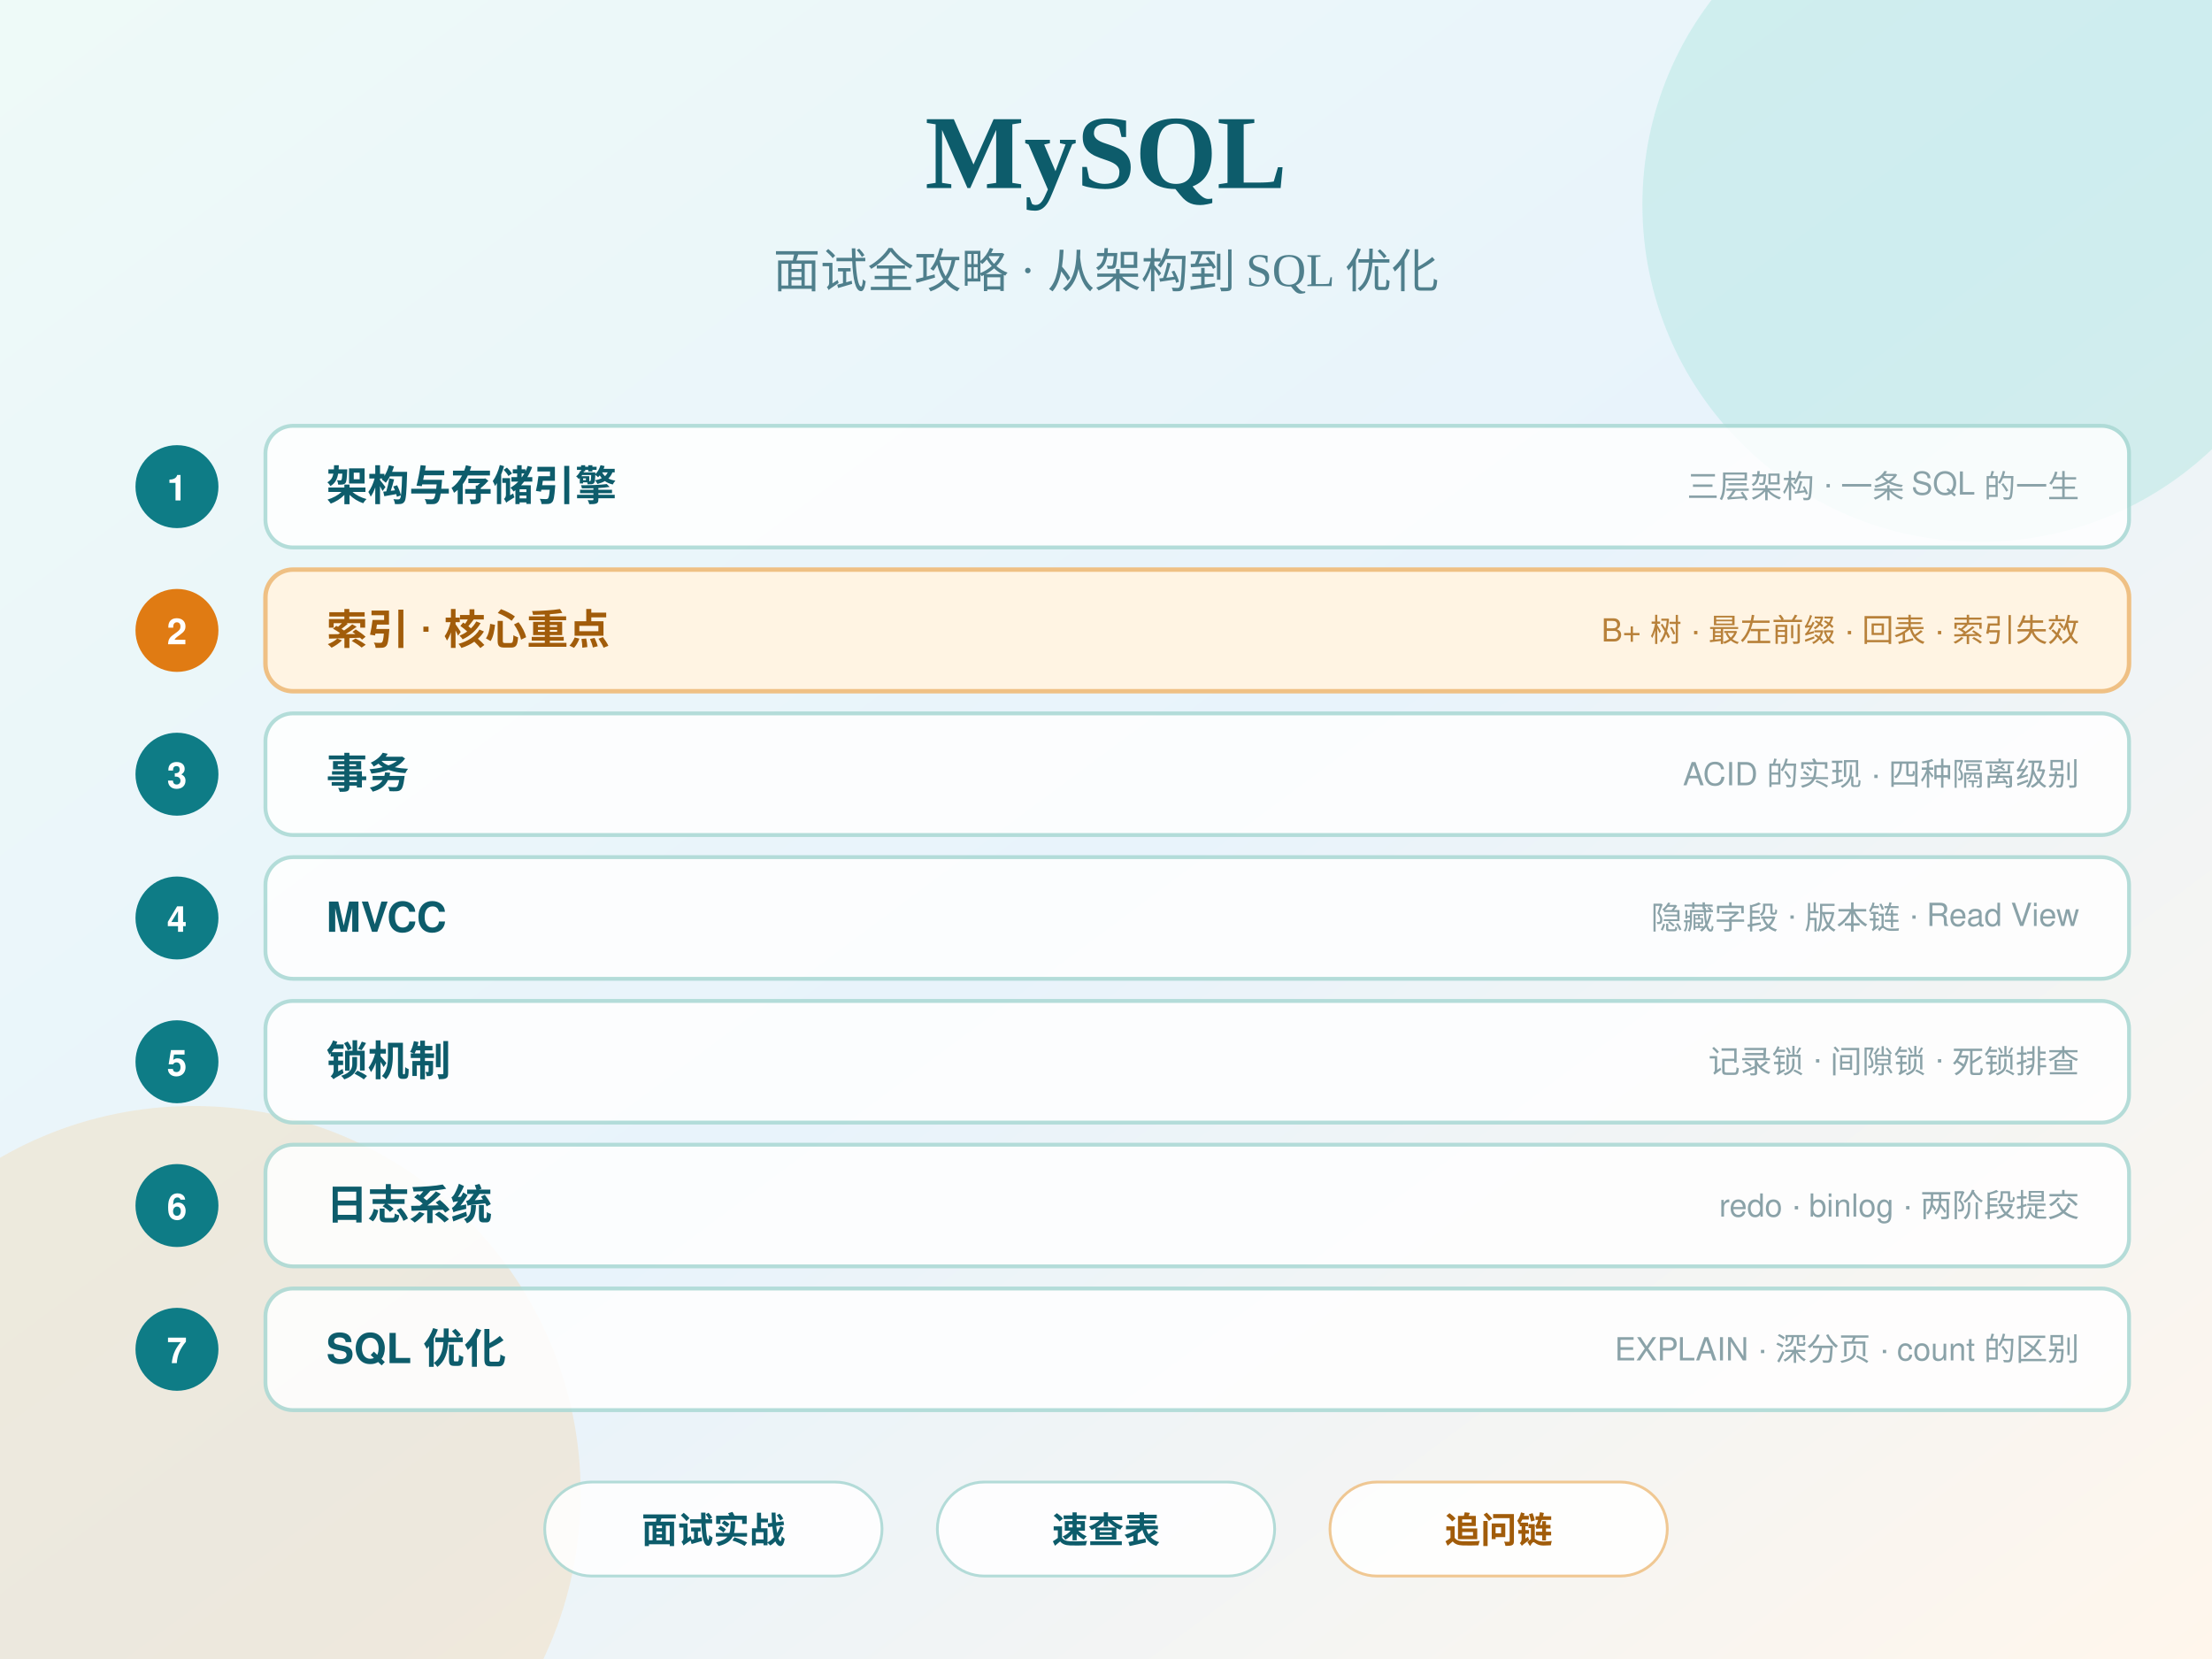
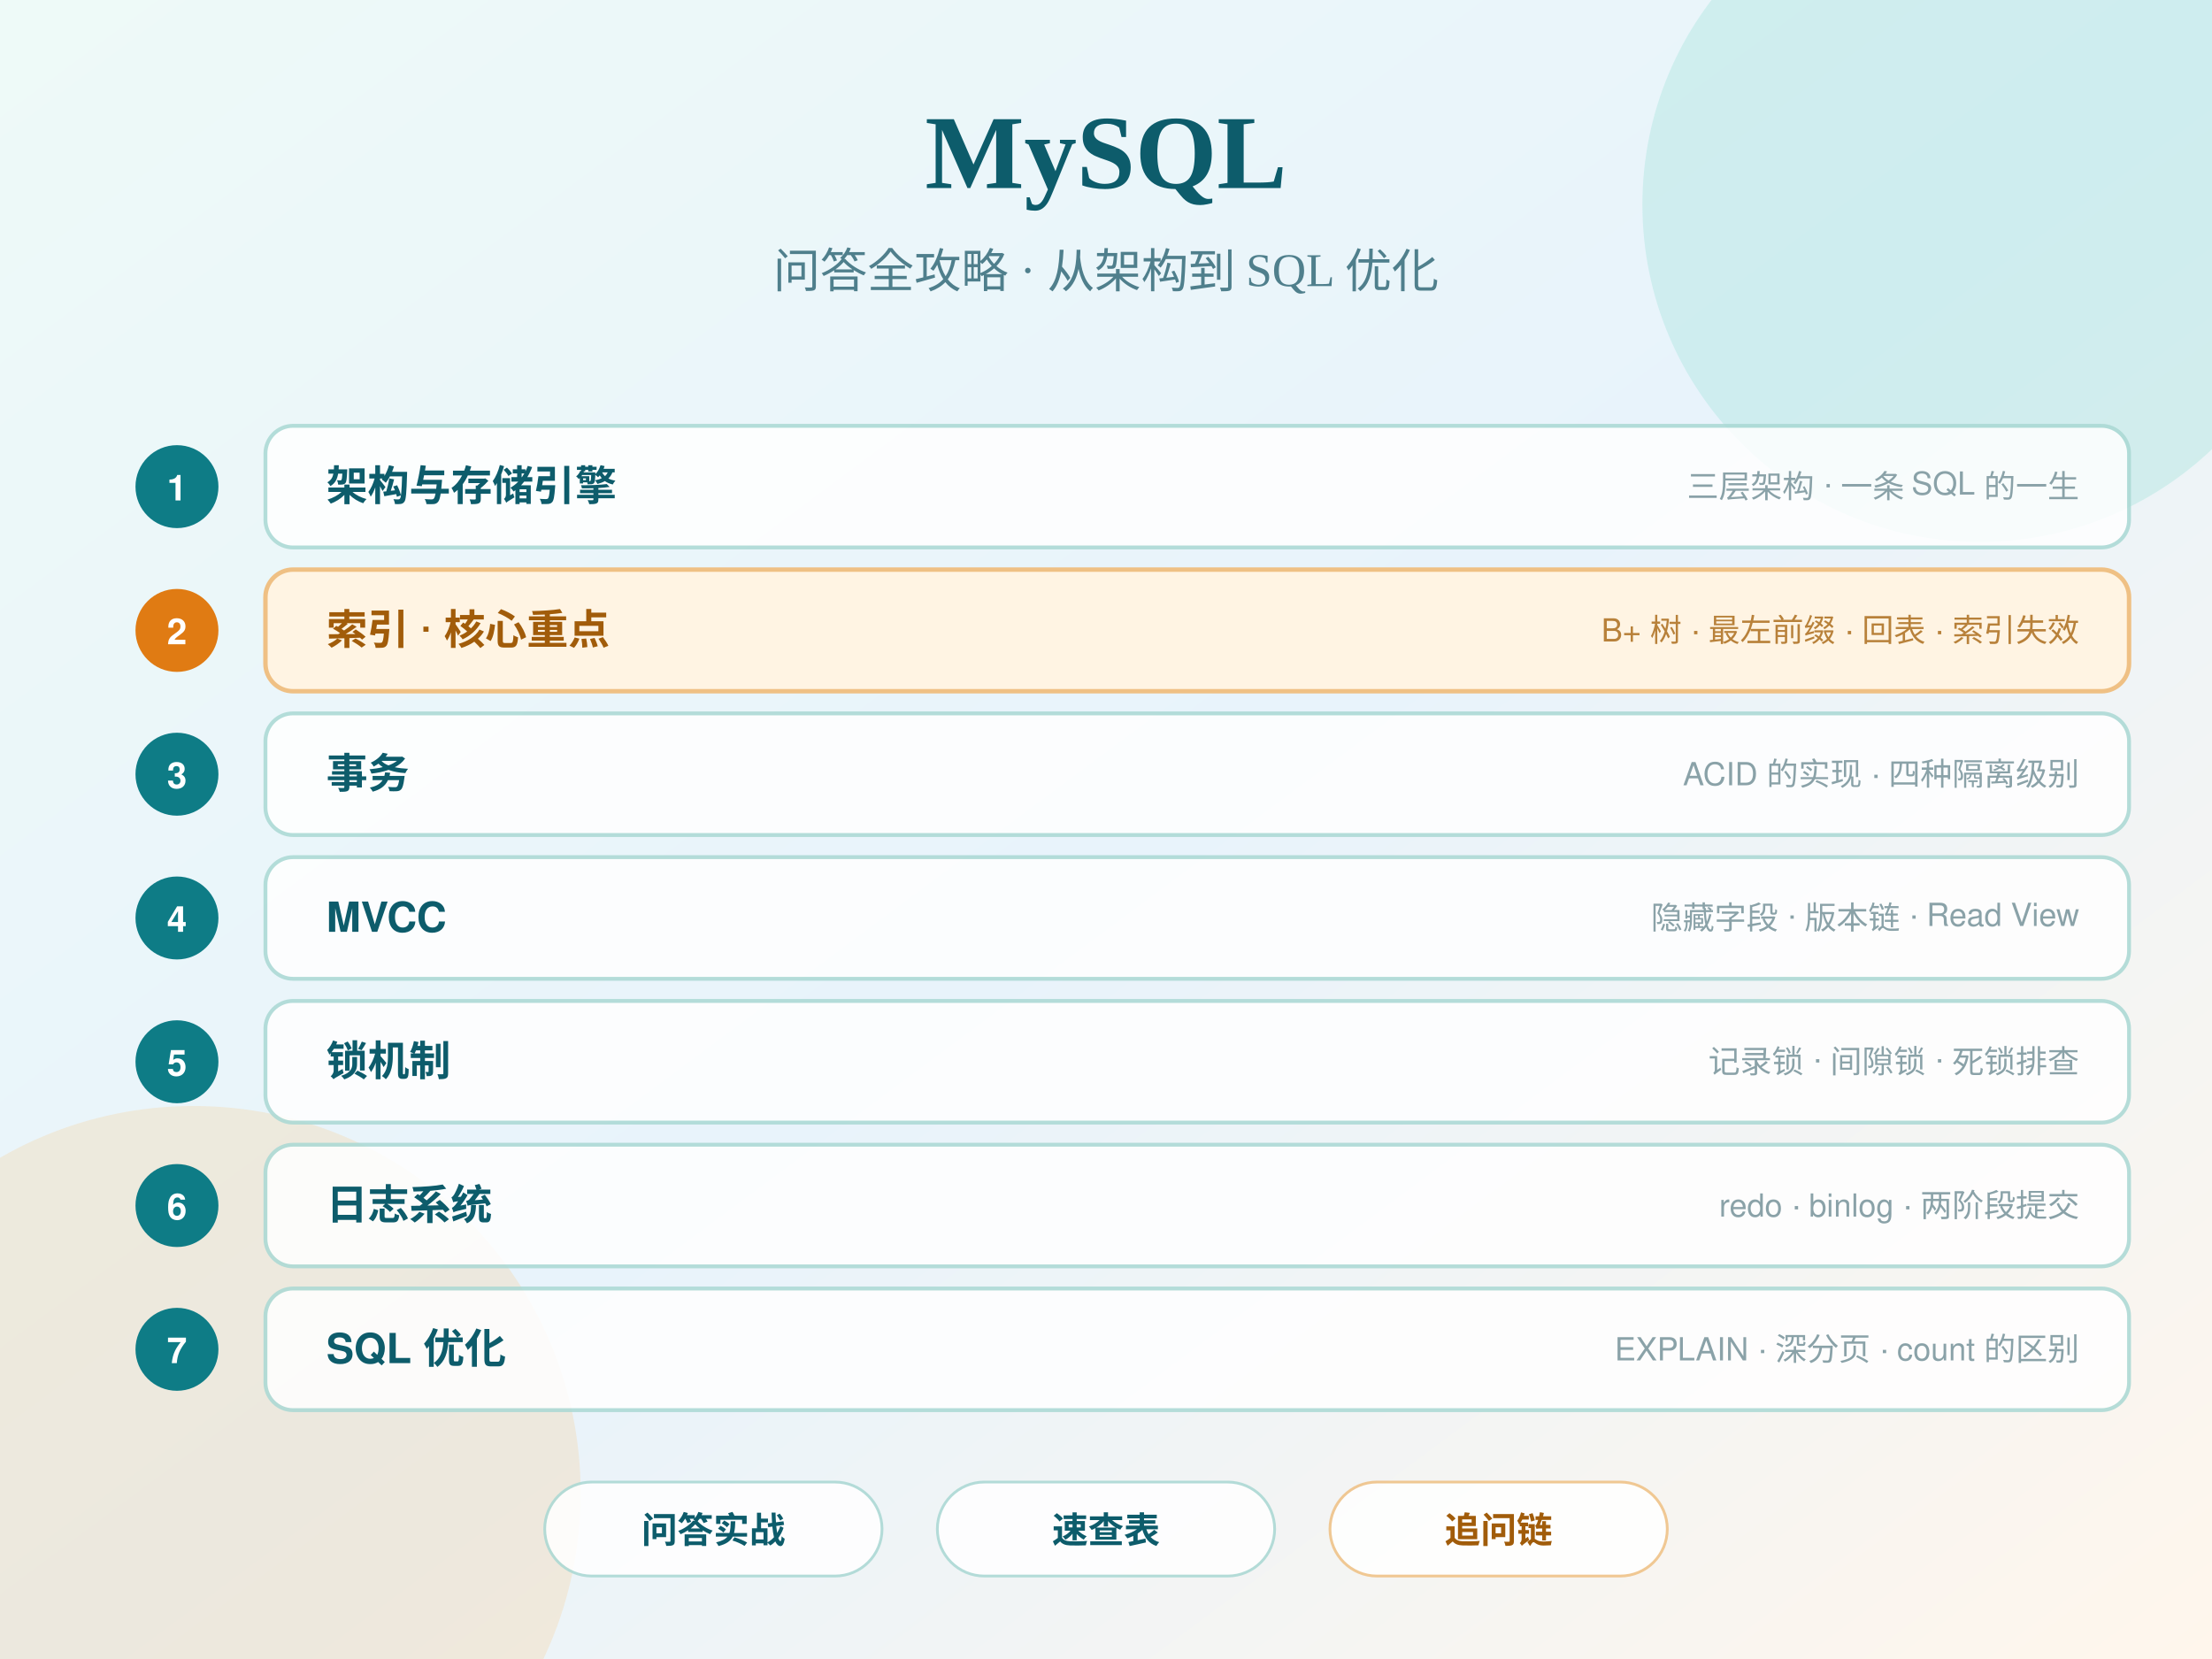
- <svg xmlns="http://www.w3.org/2000/svg" viewBox="0 0 800 600" width="800" height="600" role="img" aria-label="MySQL 面试全攻略：七章路线图，索引一章为重点">
+ <svg xmlns="http://www.w3.org/2000/svg" viewBox="0 0 800 600" width="800" height="600" role="img" aria-label="MySQL 问答全攻略：七章路线图，索引一章为重点">
  <defs>
    <linearGradient id="miCoverBg" x1="0" y1="0" x2="1" y2="1">
      <stop offset="0%" stop-color="#eefaf8" />
      <stop offset="52%" stop-color="#e8f3fb" />
      <stop offset="100%" stop-color="#fff6ec" />
    </linearGradient>
    <linearGradient id="miCoverSpine" x1="0" y1="0" x2="0" y2="1">
      <stop offset="0%" stop-color="#0e8a8a" />
      <stop offset="70%" stop-color="#3f9bb8" />
      <stop offset="100%" stop-color="#e08a1e" />
    </linearGradient>
  </defs>
  <rect width="800" height="600" fill="url(#miCoverBg)" />
  <circle cx="716" cy="74" r="122" fill="#8fded4" opacity="0.3" />
  <circle cx="70" cy="540" r="140" fill="#f8c98a" opacity="0.26" />
  <text x="400" y="68" text-anchor="middle" font-family="Georgia, 'Times New Roman', serif" font-size="38" font-weight="700" fill="#0d5c6b">MySQL</text>
-   <text x="400" y="104" text-anchor="middle" font-family="Georgia, 'Times New Roman', serif" font-size="17" fill="#4f7f8c">面试全攻略 · 从架构到 SQL 优化</text>
+   <text x="400" y="104" text-anchor="middle" font-family="Georgia, 'Times New Roman', serif" font-size="17" fill="#4f7f8c">问答全攻略 · 从架构到 SQL 优化</text>
  <line x1="64" y1="176" x2="64" y2="488" stroke="url(#miCoverSpine)" stroke-width="3" opacity="0.5" />
  <g font-family="Helvetica, Arial, sans-serif">
    <rect x="96" y="154" width="674" height="44" rx="10" fill="#ffffff" opacity="0.84" stroke="#a9d8d3" stroke-width="1.4" />
    <circle cx="64" cy="176" r="15" fill="#0e7c86" />
    <text x="64" y="181" text-anchor="middle" font-size="13" font-weight="700" fill="#ffffff">1</text>
    <text x="118" y="181" font-size="15" font-weight="600" fill="#0d5c6b">架构与存储引擎</text>
    <text x="752" y="180" text-anchor="end" font-size="11.5" fill="#8aa2a8">三层架构 · 一条 SQL 的一生</text>
  </g>
  <g font-family="Helvetica, Arial, sans-serif">
    <rect x="96" y="206" width="674" height="44" rx="10" fill="#fff4e3" stroke="#efc084" stroke-width="1.6" />
    <circle cx="64" cy="228" r="15" fill="#e07b13" />
    <text x="64" y="233" text-anchor="middle" font-size="13" font-weight="700" fill="#ffffff">2</text>
    <text x="118" y="233" font-size="15" font-weight="700" fill="#a15c0a">索引 · 核心重点</text>
    <text x="752" y="232" text-anchor="end" font-size="11.5" fill="#b8813a">B+ 树 · 最左前缀 · 回表 · 索引失效</text>
  </g>
  <g font-family="Helvetica, Arial, sans-serif">
    <rect x="96" y="258" width="674" height="44" rx="10" fill="#ffffff" opacity="0.84" stroke="#a9d8d3" stroke-width="1.4" />
    <circle cx="64" cy="280" r="15" fill="#0e7c86" />
    <text x="64" y="285" text-anchor="middle" font-size="13" font-weight="700" fill="#ffffff">3</text>
    <text x="118" y="285" font-size="15" font-weight="600" fill="#0d5c6b">事务</text>
    <text x="752" y="284" text-anchor="end" font-size="11.5" fill="#8aa2a8">ACID 的实现 · 四种隔离级别</text>
  </g>
  <g font-family="Helvetica, Arial, sans-serif">
    <rect x="96" y="310" width="674" height="44" rx="10" fill="#ffffff" opacity="0.84" stroke="#a9d8d3" stroke-width="1.4" />
    <circle cx="64" cy="332" r="15" fill="#0e7c86" />
    <text x="64" y="337" text-anchor="middle" font-size="13" font-weight="700" fill="#ffffff">4</text>
    <text x="118" y="337" font-size="15" font-weight="600" fill="#0d5c6b">MVCC</text>
    <text x="752" y="336" text-anchor="end" font-size="11.5" fill="#8aa2a8">隐藏字段 · 版本链 · Read View</text>
  </g>
  <g font-family="Helvetica, Arial, sans-serif">
    <rect x="96" y="362" width="674" height="44" rx="10" fill="#ffffff" opacity="0.84" stroke="#a9d8d3" stroke-width="1.4" />
    <circle cx="64" cy="384" r="15" fill="#0e7c86" />
    <text x="64" y="389" text-anchor="middle" font-size="13" font-weight="700" fill="#ffffff">5</text>
    <text x="118" y="389" font-size="15" font-weight="600" fill="#0d5c6b">锁机制</text>
    <text x="752" y="388" text-anchor="end" font-size="11.5" fill="#8aa2a8">记录锁 · 间隙锁 · 死锁排查</text>
  </g>
  <g font-family="Helvetica, Arial, sans-serif">
    <rect x="96" y="414" width="674" height="44" rx="10" fill="#ffffff" opacity="0.84" stroke="#a9d8d3" stroke-width="1.4" />
    <circle cx="64" cy="436" r="15" fill="#0e7c86" />
    <text x="64" y="441" text-anchor="middle" font-size="13" font-weight="700" fill="#ffffff">6</text>
    <text x="118" y="441" font-size="15" font-weight="600" fill="#0d5c6b">日志系统</text>
    <text x="752" y="440" text-anchor="end" font-size="11.5" fill="#8aa2a8">redo · binlog · 两阶段提交</text>
  </g>
  <g font-family="Helvetica, Arial, sans-serif">
    <rect x="96" y="466" width="674" height="44" rx="10" fill="#ffffff" opacity="0.84" stroke="#a9d8d3" stroke-width="1.4" />
    <circle cx="64" cy="488" r="15" fill="#0e7c86" />
    <text x="64" y="493" text-anchor="middle" font-size="13" font-weight="700" fill="#ffffff">7</text>
    <text x="118" y="493" font-size="15" font-weight="600" fill="#0d5c6b">SQL 优化</text>
    <text x="752" y="492" text-anchor="end" font-size="11.5" fill="#8aa2a8">EXPLAIN · 深分页 · count 的区别</text>
  </g>
  <g font-family="Helvetica, Arial, sans-serif" font-size="13" font-weight="600">
    <rect x="197" y="536" width="122" height="34" rx="17" fill="#ffffff" opacity="0.86" stroke="#a9d8d3" />
-     <text x="258" y="558" text-anchor="middle" fill="#0d5c6b">面试实战</text>
+     <text x="258" y="558" text-anchor="middle" fill="#0d5c6b">问答实战</text>
    <rect x="339" y="536" width="122" height="34" rx="17" fill="#ffffff" opacity="0.86" stroke="#a9d8d3" />
    <text x="400" y="558" text-anchor="middle" fill="#0d5c6b">速查表</text>
    <rect x="481" y="536" width="122" height="34" rx="17" fill="#ffffff" opacity="0.86" stroke="#efc084" />
    <text x="542" y="558" text-anchor="middle" fill="#a15c0a">追问链</text>
  </g>
</svg>
